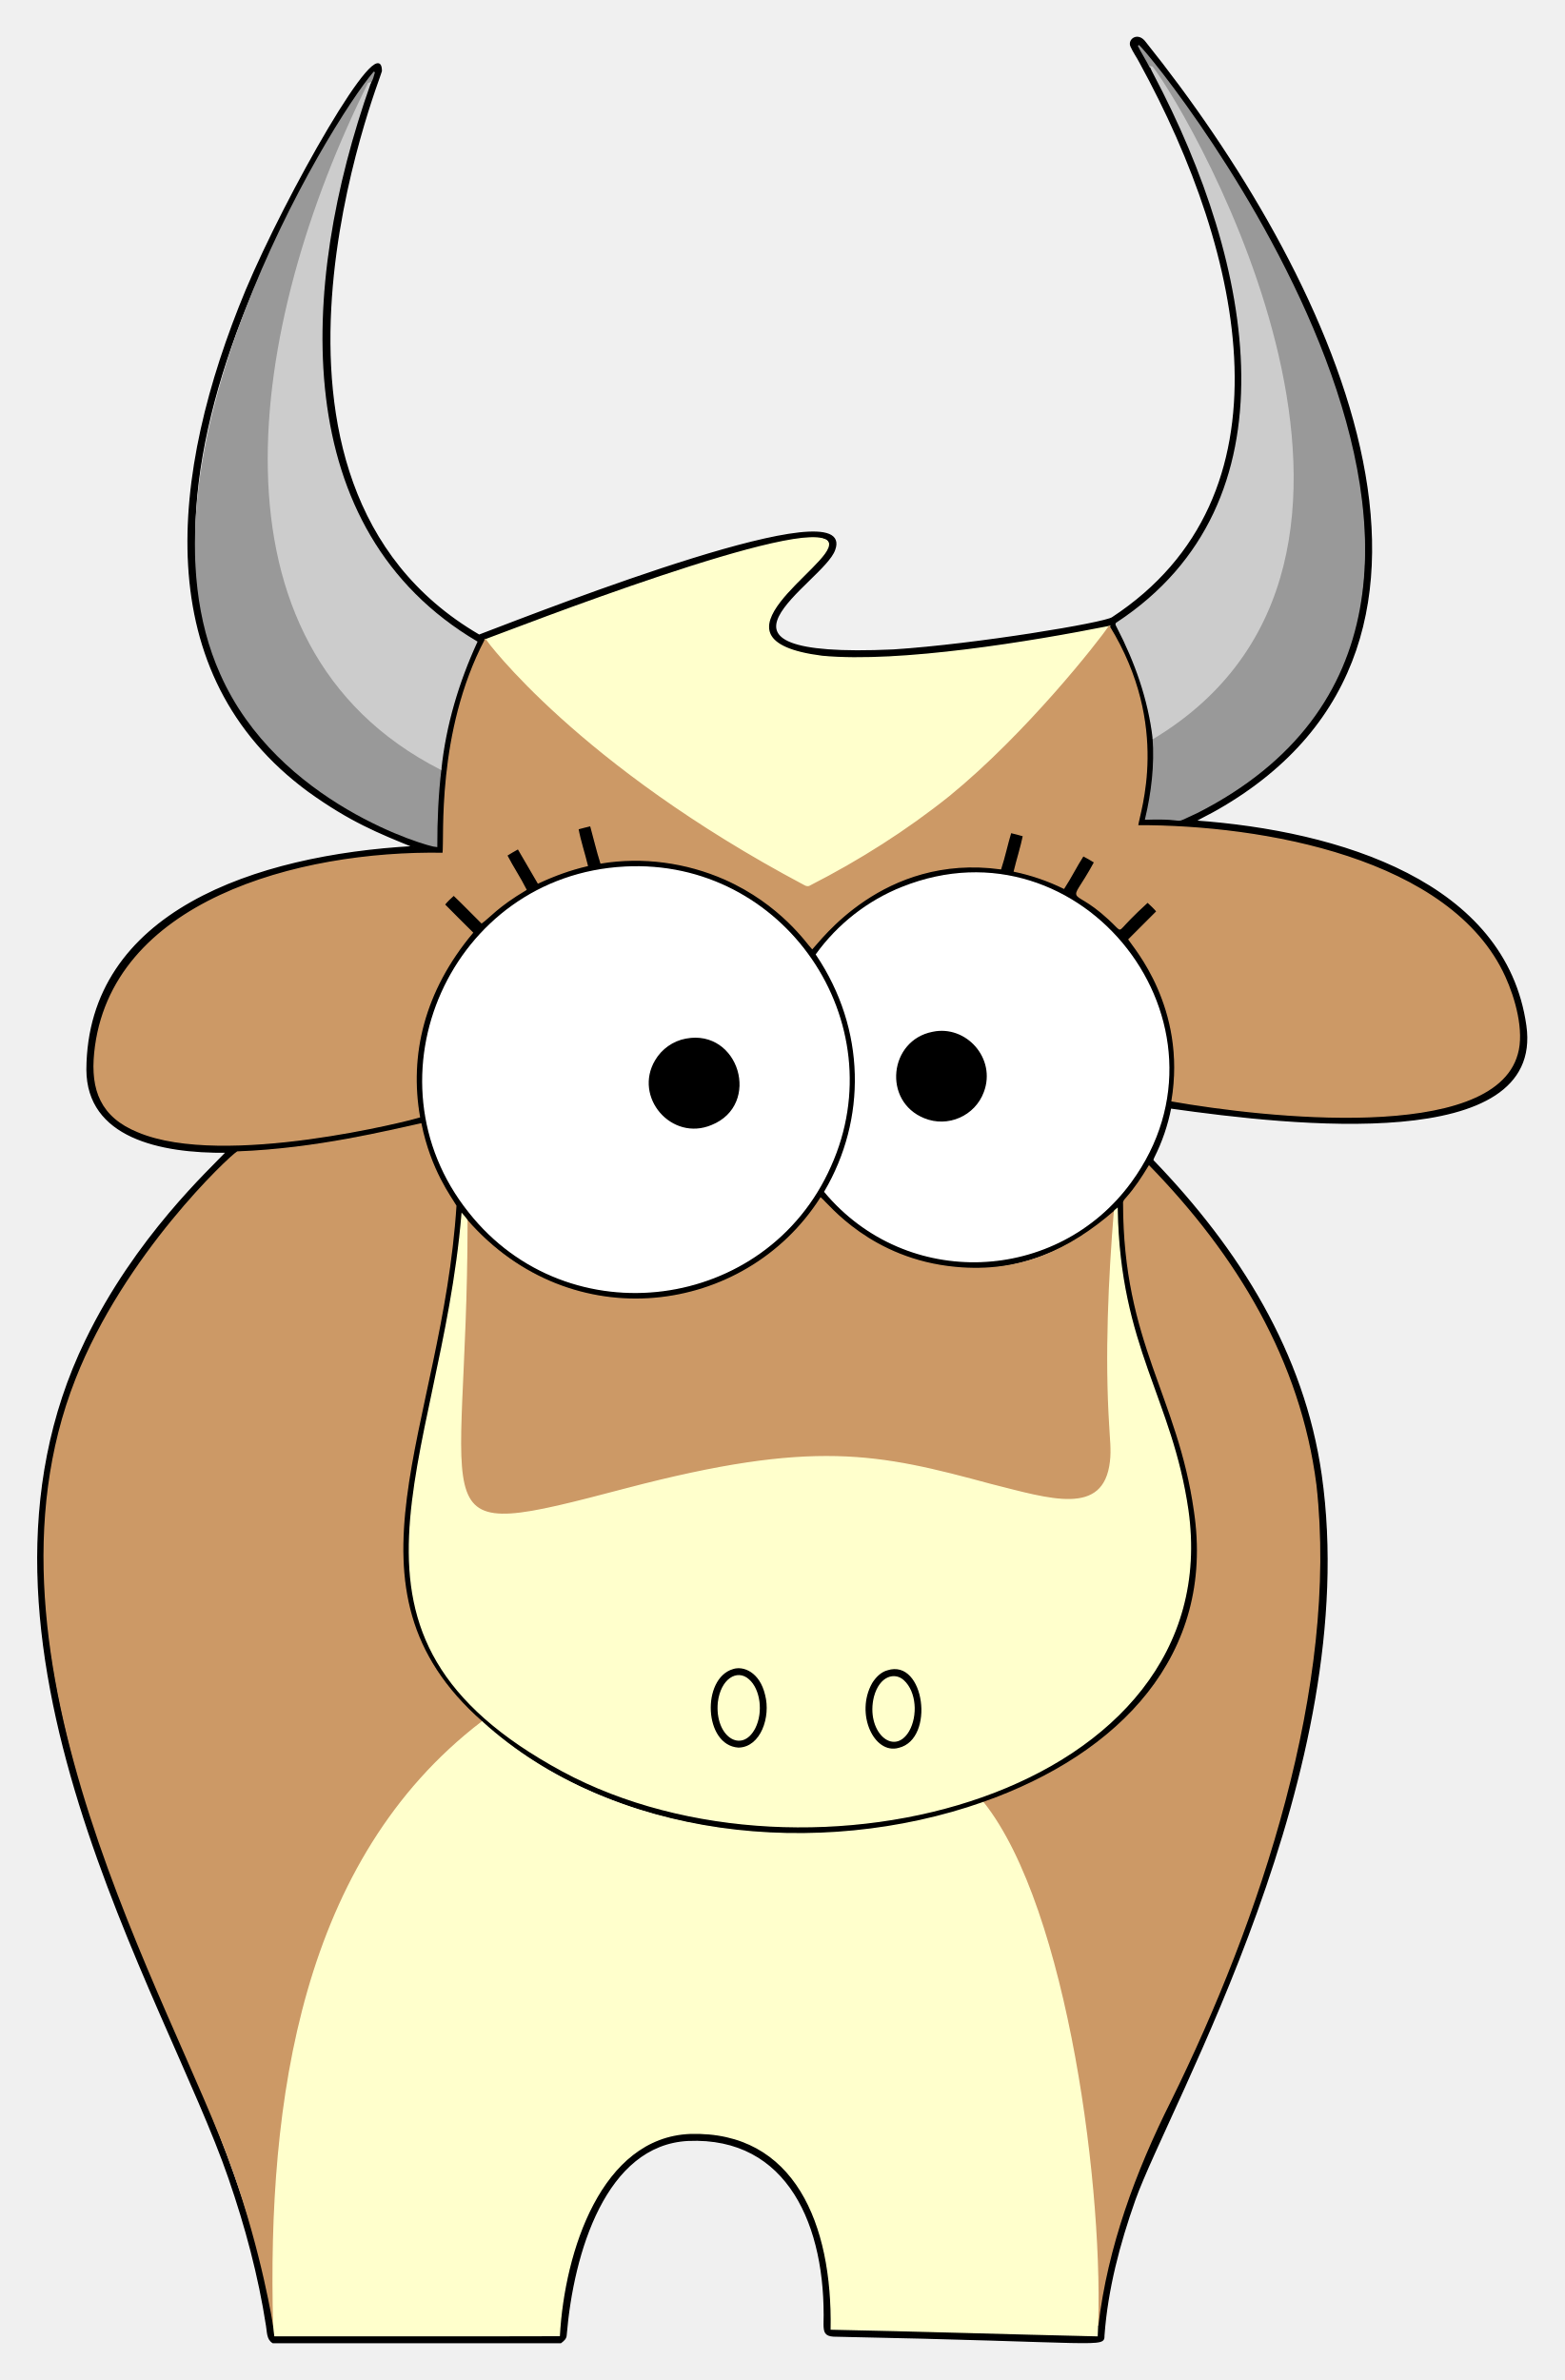
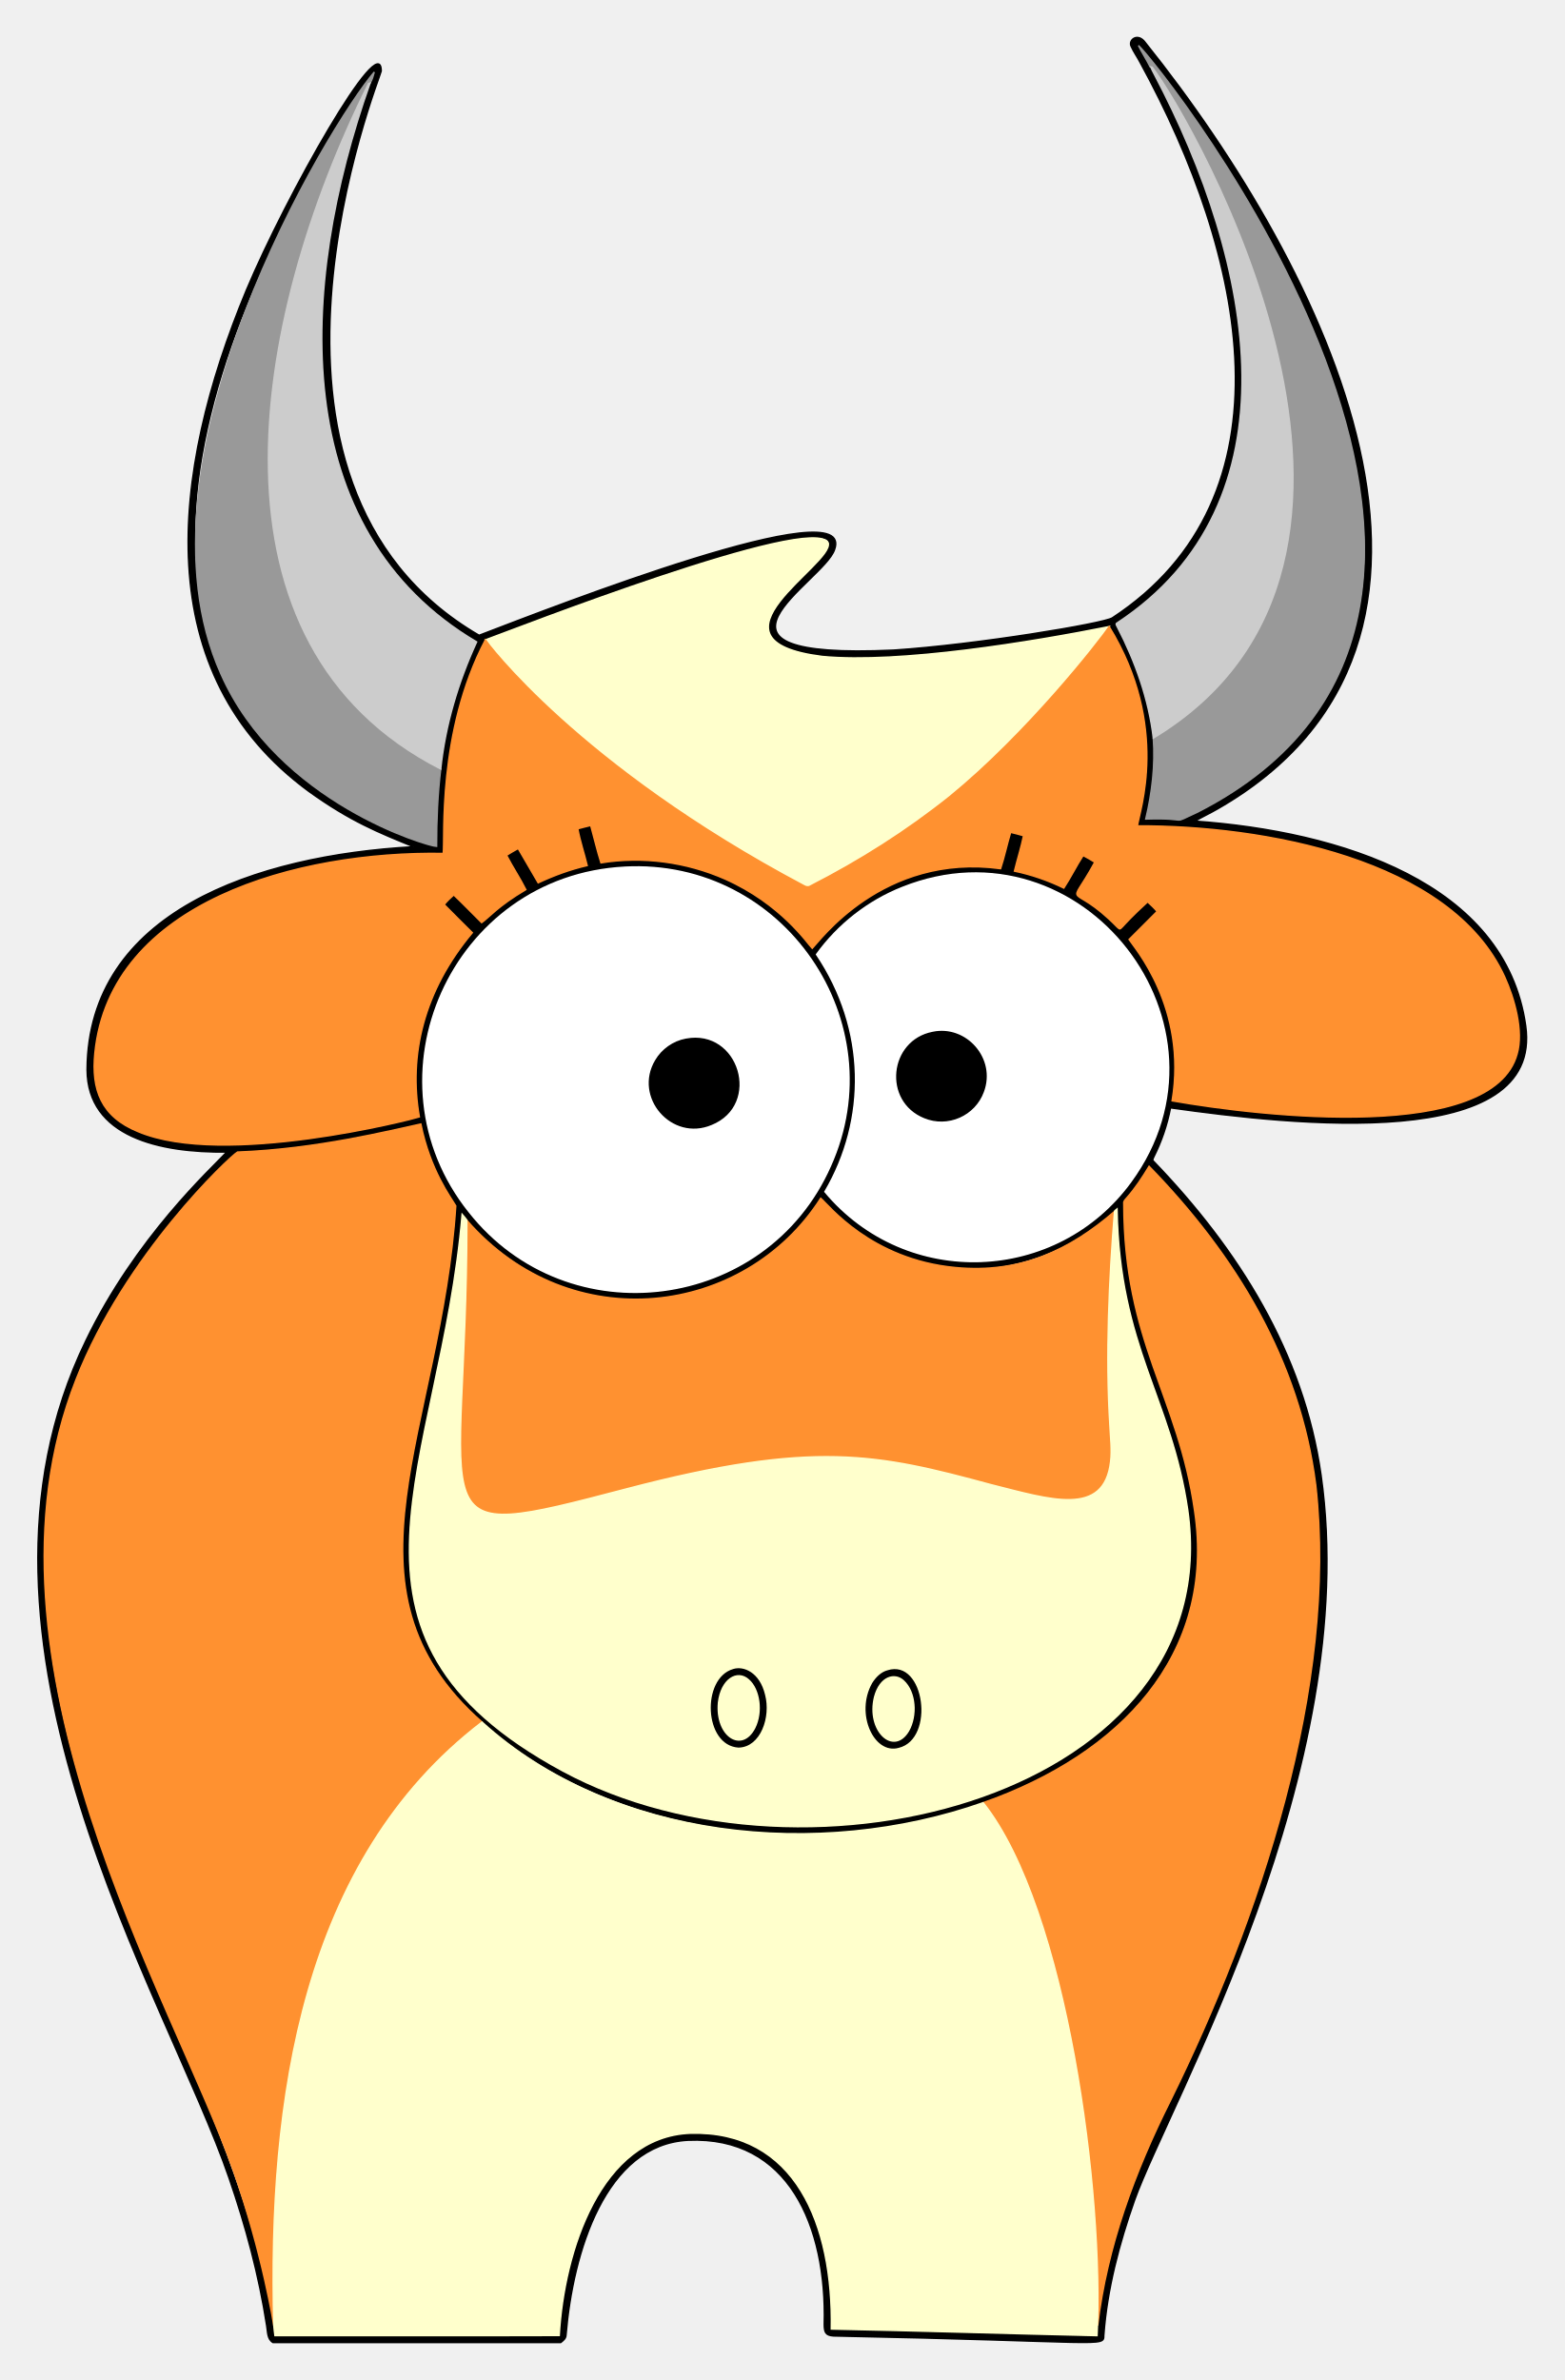
<svg xmlns="http://www.w3.org/2000/svg" version="1.1" id="Layer_1" x="0px" y="0px" viewBox="0 0 1086 1652" enable-background="new 0 0 1086 1652" xml:space="preserve">
  <g>
    <path stroke="#000000" d="M785.186,32.147c-2.123-4.523,4.634-9.79,9.812-2.633c126.18,157.561,253.471,415.282,50.382,531.853   c-5.202,3.057-10.701,5.554-15.895,8.604c100.078,7.148,215.616,42.415,229.587,142.109   c12.295,88.183-160.952,69.002-246.554,56.888c-2.289,11.901-6.251,23.49-11.717,34.311c-0.2,0.768-1.081,1.849-0.272,2.545   c59.204,61.457,104.394,133.208,116.474,218.014c29.076,204.991-105.384,435.875-129.44,503.368   c-10.677,30.285-19.016,61.667-21.361,93.784c-0.099,8.531,1.433,4.214-187.705,0.424c-5.584-0.403-6.331-2.746-6.331-8.196   c1.775-67.927-24.79-130.686-94.497-127.647c-57.469,2.865-80.03,77.811-84.788,135.314c-0.072,2.321-1.977,3.834-3.682,5.114   H189.482c-4.09-2.441-3.586-7.611-4.354-11.677c-5.346-34.807-14.542-68.942-26.003-102.204   c-43.187-126.194-200.719-373.461-99.467-581.618c34.569-71.594,86.747-119.061,97.69-130.84   c-46.525,0.525-96.694-10.511-96.89-57.209c0.59-109.237,116.948-148.571,226.633-154.698   c-24.256-9.888-43.693-17.597-72.735-38.457c-111.174-81.638-96.431-220.17-43.355-347.853   c27.723-65.919,93.702-182.597,93.616-152.081c-0.199,3.178-115.022,285.065,67.965,391.616   c51.324-19.626,262.652-102.214,246.682-59.377c-7.626,22.544-110.044,76.597,41.018,69.67   c58.348-3.831,146.13-18.588,151.849-22.402c128.488-84.24,92.58-251.679,19.352-385.43   C789.524,39.598,786.931,36.093,785.186,32.147 M790.284,31.587c2.489,5.042,5.562,9.78,8.099,14.798l0.408,0.08   c2.309,5.532,17.128,30.709,33.935,74.888c44.454,119.065,48.044,241.728-57.225,311.006c-1.441,0.616-0.16,2.073,0.208,2.961   c27.394,52.817,29.772,90.51,19.632,133.169c7.955-0.256,15.895,0.488,23.85,0.624c1.812-0.42,141.556-49.877,127.551-209.682   C934.27,212.675,802.195,42.145,790.284,31.587 M248.523,66.122C116.062,269.294,63.646,501.431,292.55,584.761   c3.409,1.209,6.803,2.753,10.5,2.729c-0.049-55.237,6.793-96.1,27.804-141.925c-131.51-77.757-124.2-246.129-73.968-387.911   c1.529-2.225,2.129-5.034,2.897-7.619C255.526,55.021,252.269,60.759,248.523,66.122 M541.665,376.271   c-64.691,13.529-188.246,61.937-204.776,67.917c-33.699,64.487-27.872,137.551-29.221,148.224   c-83.537-1.446-230.556,25.358-241.816,138.572c-2.533,25.433,4.377,44.122,30.021,54.503   c57.559,24.378,187.194-7.402,195.212-10.212c-7.481-42.754,2.835-87.398,36.784-127.871c-6.531-6.483-13.07-12.958-19.52-19.52   c1.961-2.465,4.274-4.618,6.619-6.707c6.603,6.267,12.894,12.854,19.376,19.24c5.186-3.647,11.035-11.304,30.669-22.938   c-4.09-8.14-9.228-15.711-13.374-23.81c2.633-1.665,5.33-3.217,8.059-4.722c4.73,7.883,9.164,15.943,13.878,23.834   c10.909-5.122,22.274-9.284,34.023-11.997c-2.073-8.532-4.914-16.903-6.515-25.531c2.985-0.744,5.947-1.633,8.964-2.273   c2.401,8.628,4.402,17.383,7.115,25.931c49.389-8.097,103.123,9.263,138.716,49.861c2.921,2.945,5.042,6.571,7.955,9.508   c0.8-0.777,46.146-66.85,130.728-55.336c2.713-8.292,4.466-16.863,6.987-25.211c3.017,0.68,5.995,1.497,8.964,2.353   c-1.705,8.276-4.33,16.335-6.331,24.555c11.861,2.489,23.386,6.467,34.279,11.773c4.778-7.339,8.644-15.239,13.398-22.602   c2.753,1.441,5.458,2.977,8.091,4.642c-19.244,35.545-17.397,11.268,15.647,45.107c3.378,2.711-0.672,2.209,21.033-17.56   c2.265,2.129,4.594,4.218,6.579,6.635c-6.467,6.515-12.998,12.958-19.464,19.472c2.71,4.337,40.693,46.936,29.901,111.984   c52.985,9.315,169.614,22.806,218.702-6.955c28.969-17.536,26.366-47.928,12.117-79.09   c-37.137-81.53-166.545-105.039-254.918-104.789c1.809-15.359,18.216-48.829-8.236-114.697   c-3.441-8.019-6.803-16.151-11.365-23.602c-53.179,10.567-144.973,25.824-199.246,20.697   C458.326,441.44,648.592,355.349,541.665,376.271 M433.747,601.968c-120.243,6.199-182.385,146.295-107.99,239.327   c68.372,86.387,205.732,69.66,250.636-31.926C621.294,709.617,543.84,596.108,433.747,601.968 M626.398,616.014   c-23.762,9.388-44.643,25.771-59.586,46.476c35.126,52.193,35.032,114.987,5.827,164.719   c56.624,67.702,161.014,63.584,212.323-6.955C863.781,712.419,751.371,566.136,626.398,616.014 M239.039,791.297   c-24.531,4.298-49.301,7.475-74.2,8.38c-0.801,0.461-133.075,109.486-134.202,274.902   c-3.538,198.609,128.496,362.568,157.9,532.205c0.488,2.465,0.568,5.05,1.537,7.411c0.192,2.321,0.464,4.65,0.792,6.979   c65.764-0.008,131.545,0.136,197.309-0.072c3.04-54.26,26.817-137.841,90.887-140.388c72.97-2.135,99.33,63.185,98.01,135.898   c61.474,1.24,122.949,3.201,184.431,4.594c1.699-33.524,15.512-92.482,50.854-162.958   c61.727-125.149,116.575-288.053,100.955-427.552c-10.996-85.99-55.184-159.004-115.666-221.143   c-4.69,7.723-9.644,15.343-15.679,22.097c-0.864,1.056-2.113,2.073-1.889,3.602c0.142,96.533,37.941,134.275,49.173,213.524   c32.62,217.994-338.384,303.897-507.026,134.586c-87.399-95.532-15.881-191.895-5.859-346.333   c-3.32-5.777-17.642-24.374-24.258-56.824C274.439,783.982,256.863,788.288,239.039,791.297 M569.717,831.739   c-50.858,79.552-170.954,102.194-248.915,11.149c-14.636,174.625-105.657,291.603,69.942,386.382   c170.547,91.769,461.529,15.81,433.73-181.062c-11.222-77.386-47.374-112.806-49.093-208.994c-0.6,0.52-1.401,0.888-1.721,1.673   c-68.182,58.693-146.823,45.456-192.643,2.057C577.025,839.43,573.767,835.164,569.717,831.739z" />
    <path fill="#999999" stroke="#999999" d="M790.284,31.587c13.95,12.365,317.504,390.968,40.85,532.213   c-20.228,9.154-2.902,3.631-35.791,4.69c4.362-18.352,6.603-37.304,5.242-56.168c153.274-92.528,100.94-294.044,9.244-449.649   c-3.385-5.298-6.171-11.005-10.004-15.999c-0.32-0.06-1.038-0.209-1.441-0.288C795.847,41.367,792.773,36.629,790.284,31.587z" />
    <path fill="#CCCCCC" stroke="#CCCCCC" d="M798.792,46.465c0.264,0.056,0.776,0.16,1.032,0.208   c28.081,36.581,204.559,342.62,0.76,465.648c-3.177-26.972-12.413-52.975-24.875-77.001c-0.368-0.888-1.649-2.345-0.208-2.961   c126.738-83.406,95.762-248.411,25.635-381.076C800.289,49.715,799.48,48.114,798.792,46.465z" />
    <path fill="#999999" stroke="#999999" d="M259.784,50.035c-0.768,2.585-1.369,5.394-2.897,7.619   c-0.264,0.08-0.784,0.248-1.048,0.336c-82.513,165.796-119.612,389.235,50.078,475.764c-2.121,17.824-2.881,35.783-2.865,53.735   c-5.292,0.034-109.958-29.956-149.672-119.635C86.744,319.387,228.981,86.107,259.784,50.035z" />
    <path fill="#CCCCCC" stroke="#CCCCCC" d="M255.839,57.99c0.264-0.088,0.784-0.256,1.048-0.336   c-50.366,142.157-57.314,310.289,73.968,387.911c-12.781,27.876-21.721,57.633-24.939,88.19   C137.447,447.848,172.432,225.581,255.839,57.99z" />
    <path fill="#FFFFCC" stroke="#FFFFCC" d="M574.904,376.863c4.139,14.857-92.56,67.615-4.202,78.794   c54.27,5.127,146.062-10.129,199.246-20.697c-5.682,8.485-55.266,72.85-110.607,117.995c-29.909,23.93-62.443,44.531-96.538,61.963   c-1.537,1.072-3.337,0.776-4.842-0.16C422.312,542.786,346.715,460.19,336.889,444.188   C354.067,437.974,564.718,355.618,574.904,376.863z" />
-     <path fill="#CC9966" stroke="#CC9966" d="M769.948,434.96c42.448,69.332,20.717,128.823,19.6,138.299   c86.778-0.245,217.485,22.61,254.918,104.789c6.792,14.854,13.241,37.703,8.66,53.455c-16.872,61.73-176.47,43.668-239.479,32.59   c10.743-64.749-26.732-106.914-29.901-111.984c6.467-6.515,12.998-12.958,19.464-19.472c-1.985-2.417-4.314-4.506-6.579-6.635   c-21.715,19.778-17.663,20.265-21.033,17.56c-33.112-33.91-35.058-9.253-15.647-45.107c-2.633-1.665-5.338-3.201-8.091-4.642   c-4.754,7.363-8.62,15.263-13.398,22.602c-10.893-5.306-22.418-9.284-34.279-11.773c2.001-8.219,4.626-16.279,6.331-24.555   c-2.969-0.856-5.947-1.673-8.964-2.353c-2.521,8.348-4.274,16.919-6.987,25.211c-81.872-11.145-126.387,51.123-130.728,55.336   c-3.227-3.254-21.516-30.801-60.546-48.157c-26.86-11.829-57.129-15.967-86.125-11.213c-2.713-8.548-4.714-17.303-7.115-25.931   c-3.017,0.64-5.979,1.529-8.964,2.273c1.601,8.628,4.442,16.999,6.515,25.531c-11.749,2.713-23.114,6.875-34.023,11.997   c-4.714-7.891-9.148-15.951-13.878-23.834c-2.729,1.505-5.426,3.057-8.059,4.722c4.146,8.099,9.284,15.671,13.374,23.81   c-19.607,11.618-25.554,19.341-30.669,22.938c-6.483-6.387-12.773-12.974-19.376-19.24c-2.345,2.089-4.658,4.242-6.619,6.707   c6.451,6.563,12.99,13.038,19.52,19.52c-33.912,40.43-44.271,85.079-36.784,127.871c-3.914,1.372-135.585,35.466-195.212,10.212   c-25.755-10.426-32.54-29.209-30.021-54.503c10.446-105.036,141.143-140.314,241.816-138.572   c1.356-10.732-4.453-83.785,29.221-148.224c0.496,0.807,63.719,87.082,221.071,170.569c1.505,0.936,3.305,1.233,4.842,0.16   c34.095-17.432,66.629-38.032,96.538-61.963C712.735,509.398,762.842,445.571,769.948,434.96z" />
+     <path fill="#ff9130" stroke="#ff9130" d="M769.948,434.96c42.448,69.332,20.717,128.823,19.6,138.299   c86.778-0.245,217.485,22.61,254.918,104.789c6.792,14.854,13.241,37.703,8.66,53.455c-16.872,61.73-176.47,43.668-239.479,32.59   c10.743-64.749-26.732-106.914-29.901-111.984c6.467-6.515,12.998-12.958,19.464-19.472c-1.985-2.417-4.314-4.506-6.579-6.635   c-21.715,19.778-17.663,20.265-21.033,17.56c-33.112-33.91-35.058-9.253-15.647-45.107c-2.633-1.665-5.338-3.201-8.091-4.642   c-4.754,7.363-8.62,15.263-13.398,22.602c-10.893-5.306-22.418-9.284-34.279-11.773c2.001-8.219,4.626-16.279,6.331-24.555   c-2.969-0.856-5.947-1.673-8.964-2.353c-2.521,8.348-4.274,16.919-6.987,25.211c-81.872-11.145-126.387,51.123-130.728,55.336   c-3.227-3.254-21.516-30.801-60.546-48.157c-26.86-11.829-57.129-15.967-86.125-11.213c-2.713-8.548-4.714-17.303-7.115-25.931   c-3.017,0.64-5.979,1.529-8.964,2.273c1.601,8.628,4.442,16.999,6.515,25.531c-11.749,2.713-23.114,6.875-34.023,11.997   c-4.714-7.891-9.148-15.951-13.878-23.834c-2.729,1.505-5.426,3.057-8.059,4.722c4.146,8.099,9.284,15.671,13.374,23.81   c-19.607,11.618-25.554,19.341-30.669,22.938c-6.483-6.387-12.773-12.974-19.376-19.24c-2.345,2.089-4.658,4.242-6.619,6.707   c6.451,6.563,12.99,13.038,19.52,19.52c-33.912,40.43-44.271,85.079-36.784,127.871c-3.914,1.372-135.585,35.466-195.212,10.212   c-25.755-10.426-32.54-29.209-30.021-54.503c10.446-105.036,141.143-140.314,241.816-138.572   c1.356-10.732-4.453-83.785,29.221-148.224c0.496,0.807,63.719,87.082,221.071,170.569c1.505,0.936,3.305,1.233,4.842,0.16   c34.095-17.432,66.629-38.032,96.538-61.963C712.735,509.398,762.842,445.571,769.948,434.96z" />
    <path fill="#FFFFFF" stroke="#FFFFFF" d="M433.747,601.968c110.264-5.87,187.473,107.813,142.645,207.401   c-44.549,100.784-181.754,118.957-250.636,31.926C251.33,748.223,313.555,608.165,433.747,601.968 M476.189,721.411   c-8.692,1.577-16.551,7.123-20.993,14.766c-15.146,25.405,11.468,55.653,38.569,44.227   C528.315,766.479,512.041,714.619,476.189,721.411z" />
    <path fill="#FFFFFF" stroke="#FFFFFF" d="M626.398,616.014c124.595-49.727,237.717,95.949,158.564,204.24   c-50.99,70.1-155.335,75.092-212.323,6.955c29.328-49.941,29.2-112.674-5.827-164.719   C581.755,641.785,602.636,625.402,626.398,616.014 M625.814,733.112c-8.303,16.123-0.565,35.952,15.975,42.602   c26.453,10.831,52.041-17.335,39.385-42.434C670.428,710.867,637.279,710.094,625.814,733.112z" />
    <path stroke="#000000" d="M647.471,716.673c22.902-4.864,43.621,18.186,35.023,41.098c-6.009,16.374-24.591,24.542-40.706,17.944   C613.193,764.218,617.664,722.433,647.471,716.673z" />
    <path stroke="#000000" d="M476.189,721.411c36.393-6.894,51.784,45.205,17.576,58.993c-27.328,11.522-53.605-19.005-38.569-44.227   C459.638,728.534,467.498,722.988,476.189,721.411z" />
-     <path fill="#CC9966" stroke="#CC9966" d="M292.11,780.205c6.596,32.352,20.827,50.854,24.258,56.824   c-10.074,155.23-87.743,265.111,18.232,358.306c-124.82,95.535-148.69,261.828-144.526,418.86c0,0-7.73-50.005-28.196-107.974   C119.95,1388.079-23.901,1151.956,52.871,957.369c33.904-86.539,106.831-154.737,111.968-157.692   C219.822,797.68,271.156,784.684,292.11,780.205z" />
-     <path fill="#CC9966" stroke="#CC9966" d="M797.647,809.553c60.322,61.975,104.648,134.988,115.666,221.143   c15.627,139.57-39.276,302.499-100.955,427.552c-24.555,48.965-43.915,101.252-50.414,155.907   c-0.24-21.745,0.032-43.515-1.521-65.22c-7.351-154.221-52.069-265.088-77.938-297.64   c94.792-33.408,161.771-102.248,146.767-202.519c-11.357-80.128-49.03-116.448-49.173-213.524   c-0.224-1.529,1.024-2.545,1.889-3.602C788.003,824.896,792.957,817.277,797.647,809.553z" />
-     <path fill="#CC9966" stroke="#CC9966" d="M569.717,831.739c5.281,4.467,34.753,42.64,93.632,48.109   c45.299,4.287,79.377-12.331,110.311-38.961c-3.753,46.217-6.308,100.378-3.193,148.872c0.36,8.227,1.497,16.487,0.496,24.723   c-7.63,67.081-104.348-16.616-235.869-0.672c-33.919,3.834-67.365,11.037-100.355,19.688   c-149.608,39.284-110.773,27.163-110.664-186.424C396.367,929.952,517.205,913.879,569.717,831.739z" />
+     <path fill="#ff9130" stroke="#ff9130" d="M292.11,780.205c6.596,32.352,20.827,50.854,24.258,56.824   c-10.074,155.23-87.743,265.111,18.232,358.306c-124.82,95.535-148.69,261.828-144.526,418.86c0,0-7.73-50.005-28.196-107.974   C119.95,1388.079-23.901,1151.956,52.871,957.369c33.904-86.539,106.831-154.737,111.968-157.692   C219.822,797.68,271.156,784.684,292.11,780.205z" />
+     <path fill="#ff9130" stroke="#ff9130" d="M797.647,809.553c60.322,61.975,104.648,134.988,115.666,221.143   c15.627,139.57-39.276,302.499-100.955,427.552c-24.555,48.965-43.915,101.252-50.414,155.907   c-0.24-21.745,0.032-43.515-1.521-65.22c-7.351-154.221-52.069-265.088-77.938-297.64   c94.792-33.408,161.771-102.248,146.767-202.519c-11.357-80.128-49.03-116.448-49.173-213.524   c-0.224-1.529,1.024-2.545,1.889-3.602C788.003,824.896,792.957,817.277,797.647,809.553z" />
+     <path fill="#ff9130" stroke="#ff9130" d="M569.717,831.739c5.281,4.467,34.753,42.64,93.632,48.109   c45.299,4.287,79.377-12.331,110.311-38.961c-3.753,46.217-6.308,100.378-3.193,148.872c0.36,8.227,1.497,16.487,0.496,24.723   c-7.63,67.081-104.348-16.616-235.869-0.672c-33.919,3.834-67.365,11.037-100.355,19.688   c-149.608,39.284-110.773,27.163-110.664-186.424C396.367,929.952,517.205,913.879,569.717,831.739z" />
    <path fill="#FFFFCC" stroke="#FFFFCC" d="M773.661,840.887c0.32-0.784,1.121-1.152,1.721-1.673   c1.724,96.436,37.809,131.177,49.093,208.994c27.767,196.647-263.097,272.877-433.73,181.062   c-175.557-94.757-84.581-211.73-69.942-386.382c1.145,1.337,2.345,2.657,3.273,4.186   c-0.109,214.276-38.346,225.551,110.664,186.424c130.343-34.182,174.453-24.265,253.189-2.953   c40.912,10.252,78.604,22.896,83.036-16.063c1-8.236-0.136-16.495-0.496-24.723C767.354,941.283,769.906,887.135,773.661,840.887    M508.955,1159.031c-21.251,6.253-19.929,52.017,3.674,53.511c20.493-0.368,25.604-37.78,9.532-50.638   C518.479,1159.111,513.485,1157.479,508.955,1159.031 M605.845,1168.531c-16.748,29.685,14.242,62.124,29.477,34.327   C649.904,1172.946,621.696,1143.286,605.845,1168.531z" />
    <path stroke="#000000" d="M508.955,1159.031c6.777-2.323,17.971,1.882,21.649,17.52c4.004,15.15-3.027,35.723-17.976,35.991   C489.127,1211.054,487.5,1165.345,508.955,1159.031 M498.767,1181.817c-1.602,17.165,8.108,27.884,16.191,25.643   c13.999-3.96,16.002-31.598,4.65-41.426C510.993,1158.185,500.439,1167.261,498.767,1181.817z" />
    <path stroke="#000000" d="M616.201,1159.856c25.051-8.085,32.366,46.859,7.571,52.855c-16.58,4.837-29.719-23.279-17.928-44.179   C608.262,1164.682,611.68,1161.072,616.201,1159.856 M607.126,1177.887c-3.876,15.707,3.87,31.114,13.59,30.541   c13.961-0.536,19.281-29.993,6.371-41.786C621.147,1161.148,610.974,1163.599,607.126,1177.887z" />
    <path fill="#FFFFCC" stroke="#FFFFCC" d="M519.608,1166.034c7.531,6.52,9.853,22.202,4.226,33.366   c-9.081,17.577-27.209,5.373-25.067-17.583C500.599,1165.865,511.677,1158.809,519.608,1166.034z" />
    <path fill="#FFFFCC" stroke="#FFFFCC" d="M627.086,1166.643c8.587,7.843,9.503,24.246,3.602,34.687   c-10.358,17.722-29.331-0.062-23.562-23.442C610.982,1163.569,621.172,1161.171,627.086,1166.643z" />
    <path fill="#FFFFCC" stroke="#FFFFCC" d="M334.6,1195.335c90.202,81.882,233.913,96.051,347.885,55.96   c58.702,73.868,83.917,273.26,79.018,369.911c-61.482-1.393-122.957-3.354-184.431-4.594c1.32-72.708-25.036-138.033-98.01-135.898   c-62.022,2.466-87.609,81.879-90.887,140.388c-65.764,0.208-131.545,0.064-197.309,0.072c-0.328-2.329-0.6-4.658-0.792-6.979   C185.926,1457.749,209.507,1291.08,334.6,1195.335z" />
  </g>
</svg>
